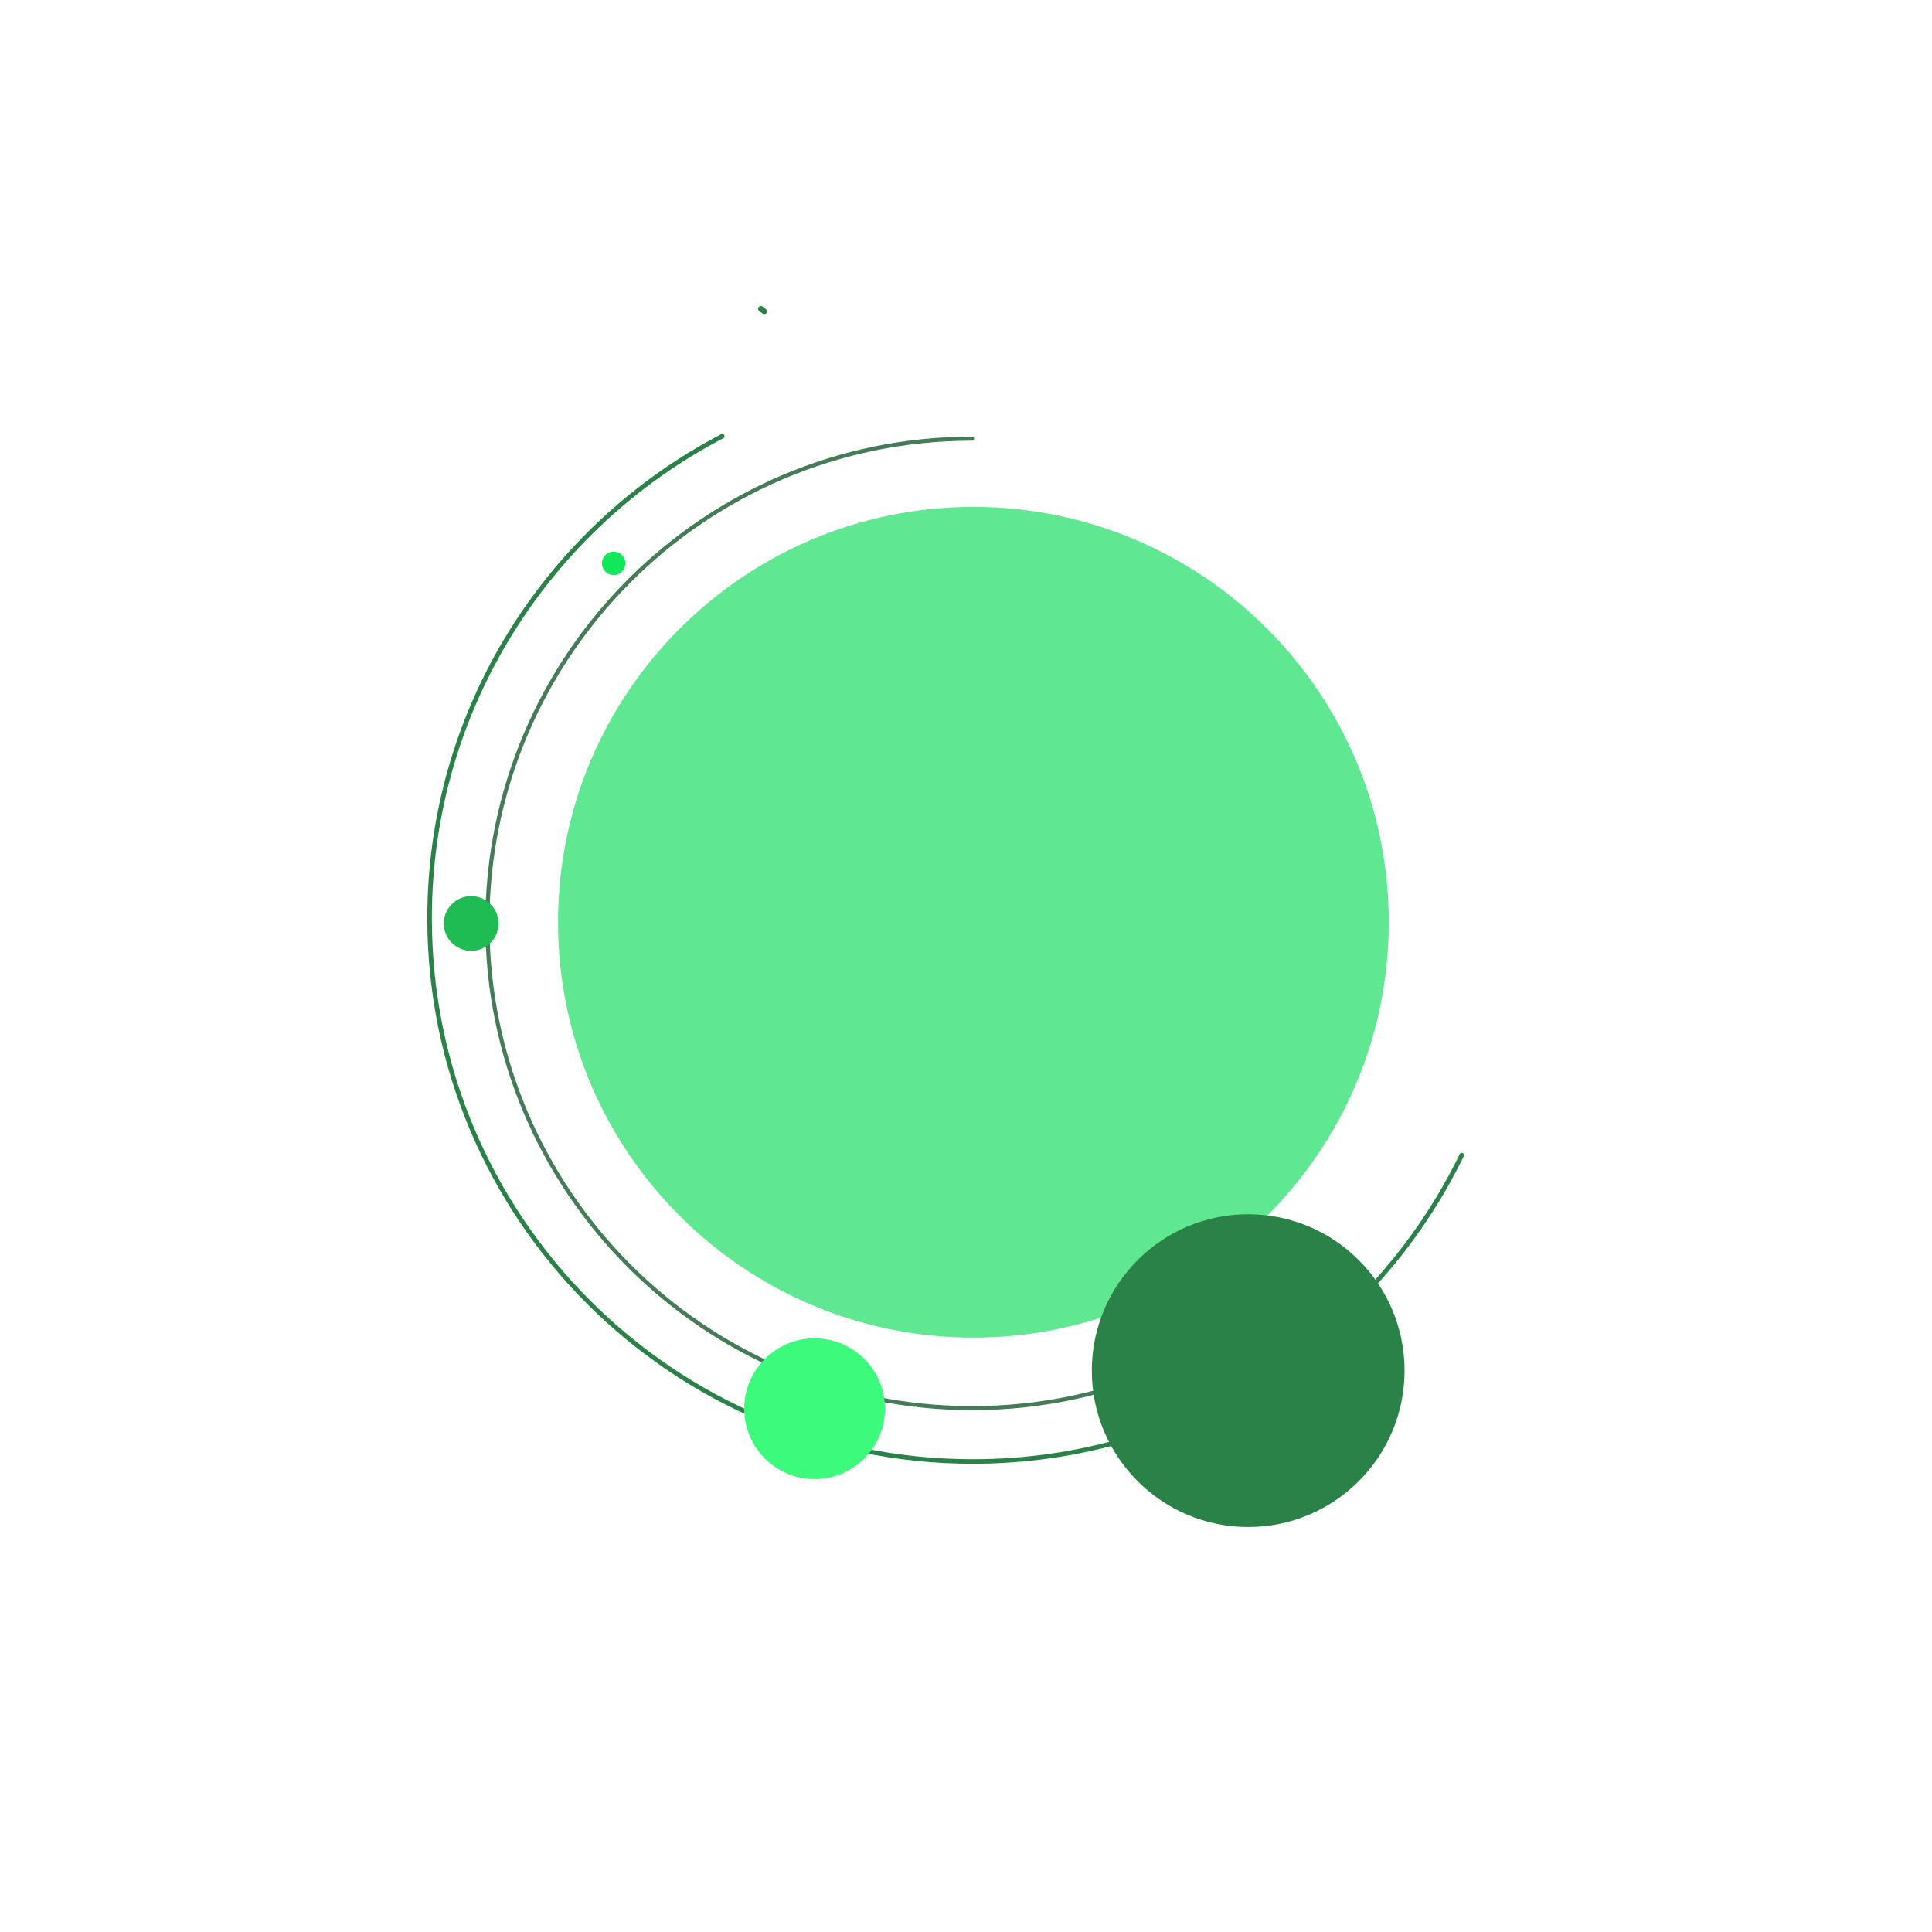
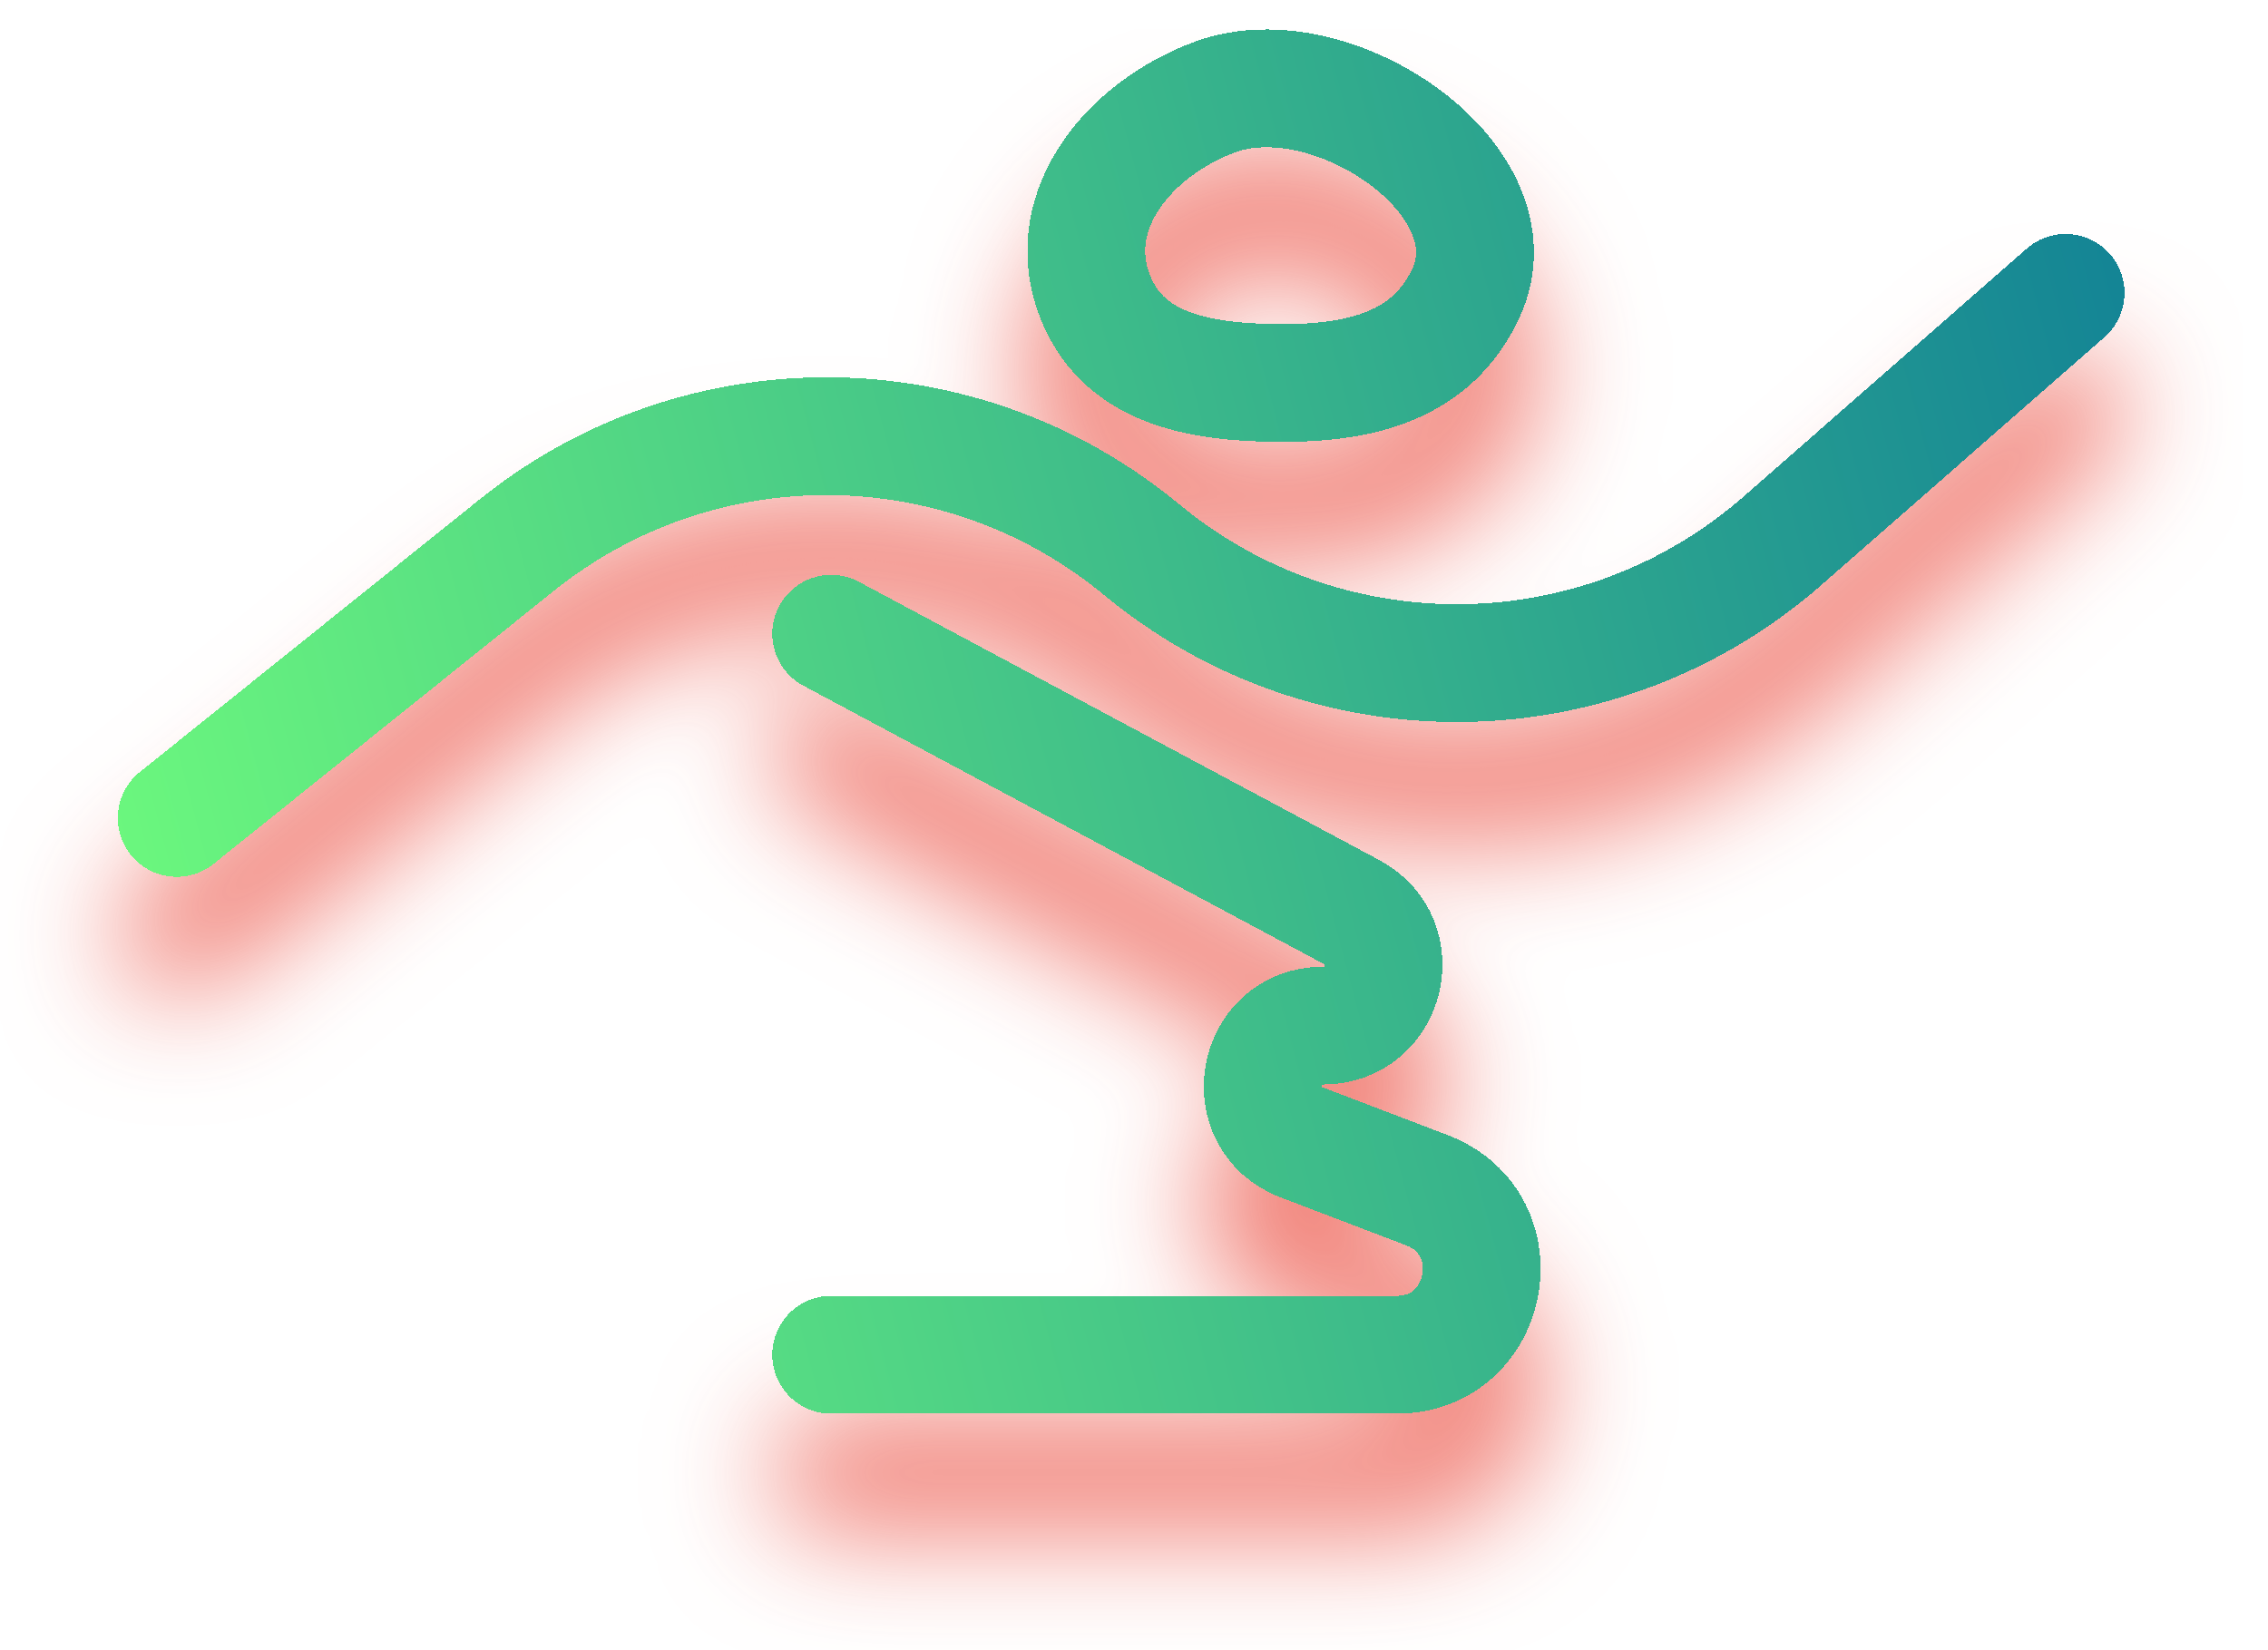
- <svg xmlns="http://www.w3.org/2000/svg" viewBox="0 0 850 850" width="850" height="850" preserveAspectRatio="xMidYMid meet" style="width: 100%; height: 100%; transform: translate3d(0px, 0px, 0px); content-visibility: visible;" id="Opener Loading">
+ <svg xmlns="http://www.w3.org/2000/svg" width="77" height="56" viewBox="0 0 77 56" fill="none">
+   <g id="Logo" filter="url(#filter0_d_194_30)">
+     <path d="M6 27.773L17.549 18.505C23.762 13.52 32.622 13.586 38.76 18.663V18.663C45.107 23.914 54.327 23.784 60.524 18.356L70.129 9.944M28.219 21.519L45.886 30.967C47.767 31.973 47.052 34.824 44.92 34.824V34.824C42.645 34.824 42.064 37.977 44.189 38.788L48.442 40.412C51.438 41.556 50.618 46 47.411 46H28.219M41.258 3.292C38.389 4.348 36.099 7.068 37.133 9.944C38.052 12.503 40.667 12.982 43.386 13.004C46.152 13.027 48.614 12.456 49.773 9.944C51.54 6.112 45.218 1.835 41.258 3.292Z" stroke="url(#paint0_linear_194_30)" stroke-width="4" stroke-miterlimit="1.095" stroke-linecap="round" stroke-linejoin="round" shape-rendering="crispEdges" />
+   </g>
  <defs>
-     <clipPath id="__lottie_element_25325">
-       <rect width="850" height="850" x="0" y="0" />
-     </clipPath>
-     <clipPath id="__lottie_element_25327">
-       <path d="M0,0 L850,0 L850,720 L0,720z" />
-     </clipPath>
-     <clipPath id="__lottie_element_25331">
-       <path d="M0,0 L550,0 L550,550 L0,550z" />
-     </clipPath>
-     <clipPath id="__lottie_element_25347">
-       <path d="M0,0 L850,0 L850,720 L0,720z" />
-     </clipPath>
-     <clipPath id="__lottie_element_25405">
-       <path d="M0,0 L550,0 L550,550 L0,550z" />
-     </clipPath>
-     <clipPath id="__lottie_element_25427">
-       <path d="M0,0 L550,0 L550,550 L0,550z" />
-     </clipPath>
-     <clipPath id="__lottie_element_25431">
-       <path d="M0,0 L550,0 L550,550 L0,550z" />
-     </clipPath>
-     <clipPath id="__lottie_element_25435">
-       <path d="M0,0 L550,0 L550,550 L0,550z" />
-     </clipPath>
+     <filter id="filter0_d_194_30" x="0" y="0.998" width="76.129" height="55.002" filterUnits="userSpaceOnUse" color-interpolation-filters="sRGB">
+       <feFlood flood-opacity="0" result="BackgroundImageFix" />
+       <feColorMatrix in="SourceAlpha" type="matrix" values="0 0 0 0 0 0 0 0 0 0 0 0 0 0 0 0 0 0 127 0" result="hardAlpha" />
+       <feOffset dy="4" />
+       <feGaussianBlur stdDeviation="2" />
+       <feComposite in2="hardAlpha" operator="out" />
+       <feColorMatrix type="matrix" values="0 0 0 0 0.918 0 0 0 0 0.263 0 0 0 0 0.208 0 0 0 0.71 0" />
+       <feBlend mode="normal" in2="BackgroundImageFix" result="effect1_dropShadow_194_30" />
+       <feBlend mode="normal" in="SourceGraphic" in2="effect1_dropShadow_194_30" result="shape" />
+     </filter>
+     <linearGradient id="paint0_linear_194_30" x1="70.129" y1="3" x2="-0.436" y2="21.657" gradientUnits="userSpaceOnUse">
+       <stop stop-color="#148595" />
+       <stop offset="1" stop-color="#6EFB7D" />
+     </linearGradient>
  </defs>
-   <g clip-path="url(#__lottie_element_25325)">
-     <g clip-path="url(#__lottie_element_25327)" transform="matrix(1.43333,0,0,1.43333,-190.1653,-78.99884)" opacity="1" style="display: none;">
-       <g transform="matrix(0,0,0,0,742.75,142.25)" opacity="1" style="display: block;">
-         <g opacity="1" transform="matrix(0.7322,0,0,0.7322,-262,-149)">
-           <path fill="rgb(43,130,72)" fill-opacity="1" d=" M0,-50 C27.595,-50 50,-27.595 50,0 C50,27.595 27.595,50 0,50 C-27.595,50 -50,27.595 -50,0 C-50,-27.595 -27.595,-50 0,-50z" />
-         </g>
-       </g>
-       <g transform="matrix(-0.000007544539,-0.000002306597,0.000002306597,-0.000007544539,281.7484,211.2483)" opacity="1" style="display: block;">
-         <g opacity="1" transform="matrix(1,0,0,1,-260.556,-148.615)">
-           <path stroke-linecap="butt" stroke-linejoin="miter" fill-opacity="0" stroke-miterlimit="4" stroke="rgb(43,130,72)" stroke-opacity="1" stroke-width="8" d=" M0,-28.256 C15.594,-28.256 28.256,-15.594 28.256,0 C28.256,15.594 15.594,28.256 0,28.256 C-15.594,28.256 -28.256,15.594 -28.256,0 C-28.256,-15.594 -15.594,-28.256 0,-28.256z" />
-         </g>
-       </g>
-       <g transform="matrix(0,0,0,0,271.7499,512.2499)" opacity="1" style="display: block;">
-         <g opacity="1" transform="matrix(1,0,0,1,-261.5,-148.5)">
-           <path stroke-linecap="butt" stroke-linejoin="miter" fill-opacity="0" stroke-miterlimit="4" stroke="rgb(43,130,72)" stroke-opacity="1" stroke-width="8" d=" M0,-24.5 C13.522,-24.5 24.5,-13.522 24.5,0 C24.5,13.522 13.522,24.5 0,24.5 C-13.522,24.5 -24.5,13.522 -24.5,0 C-24.5,-13.522 -13.522,-24.5 0,-24.5z" />
-         </g>
-       </g>
-       <g transform="matrix(0,0,0,0,119.75,360)" opacity="1" style="display: block;">
-         <g opacity="1" transform="matrix(1,0,0,1,-262,-151)">
-           <path stroke-linecap="butt" stroke-linejoin="miter" fill-opacity="0" stroke-miterlimit="4" stroke="rgb(43,130,72)" stroke-opacity="1" stroke-width="8" d=" M0,-24 C13.246,-24 24,-13.246 24,0 C24,13.246 13.246,24 0,24 C-13.246,24 -24,13.246 -24,0 C-24,-13.246 -13.246,-24 0,-24z" />
-         </g>
-       </g>
-       <g transform="matrix(0,0,0,0,811.75,385)" opacity="1" style="display: block;">
-         <g opacity="1" transform="matrix(1,0,0,1,-261.5,-149.5)">
-           <path stroke-linecap="butt" stroke-linejoin="miter" fill-opacity="0" stroke-miterlimit="4" stroke="rgb(43,130,72)" stroke-opacity="1" stroke-width="8" d=" M0,-25.5 C14.073,-25.5 25.5,-14.073 25.5,0 C25.5,14.073 14.073,25.5 0,25.5 C-14.073,25.5 -25.5,14.073 -25.5,0 C-25.5,-14.073 -14.073,-25.5 0,-25.5z" />
-         </g>
-       </g>
-       <g transform="matrix(0.4168716,-0.388739,0.388739,0.4168716,475.875,344.88)" opacity="1" style="display: block;">
-         <g opacity="1" transform="matrix(1,0,0,1,39.5,-7)">
-           <path stroke-linecap="round" stroke-linejoin="miter" fill-opacity="0" stroke-miterlimit="4" stroke="rgb(43,130,72)" stroke-opacity="1" stroke-width="4" d="M0 0" />
-         </g>
-       </g>
-       <g transform="matrix(-0.4669167,0.3269386,-0.3269386,-0.4669167,406.375,359)" opacity="1" style="display: block;">
-         <g opacity="1" transform="matrix(1,0,0,1,39.5,-7)">
-           <path stroke-linecap="round" stroke-linejoin="miter" fill-opacity="0" stroke-miterlimit="4" stroke="rgb(43,130,72)" stroke-opacity="1" stroke-width="4" d="M0 0" />
-         </g>
-       </g>
-     </g>
-     <g clip-path="url(#__lottie_element_25347)" transform="matrix(-0.2405717,1.04203,-1.04203,-0.2405717,902.3739,-3.25708)" opacity="1" style="display: block;">
-       <g transform="matrix(0,0,0,0,742.75,142.25)" opacity="1" style="display: block;">
-         <g opacity="1" transform="matrix(0.7322,0,0,0.7322,-262,-149)">
-           <path fill="rgb(43,130,72)" fill-opacity="1" d=" M0,-50 C27.595,-50 50,-27.595 50,0 C50,27.595 27.595,50 0,50 C-27.595,50 -50,27.595 -50,0 C-50,-27.595 -27.595,-50 0,-50z" />
-         </g>
-       </g>
-       <g transform="matrix(-0.000007828208,-0.000002393323,0.000002393323,-0.000007828208,281.7483,211.2482)" opacity="1" style="display: block;">
-         <g opacity="1" transform="matrix(1,0,0,1,-260.556,-148.615)">
-           <path stroke-linecap="butt" stroke-linejoin="miter" fill-opacity="0" stroke-miterlimit="4" stroke="rgb(43,130,72)" stroke-opacity="1" stroke-width="8" d=" M0,-28.256 C15.594,-28.256 28.256,-15.594 28.256,0 C28.256,15.594 15.594,28.256 0,28.256 C-15.594,28.256 -28.256,15.594 -28.256,0 C-28.256,-15.594 -15.594,-28.256 0,-28.256z" />
-         </g>
-       </g>
-       <g transform="matrix(0,0,0,0,271.7499,512.2499)" opacity="1" style="display: block;">
-         <g opacity="1" transform="matrix(1,0,0,1,-261.5,-148.5)">
-           <path stroke-linecap="butt" stroke-linejoin="miter" fill-opacity="0" stroke-miterlimit="4" stroke="rgb(43,130,72)" stroke-opacity="1" stroke-width="8" d=" M0,-24.5 C13.522,-24.5 24.5,-13.522 24.5,0 C24.5,13.522 13.522,24.5 0,24.5 C-13.522,24.5 -24.5,13.522 -24.5,0 C-24.5,-13.522 -13.522,-24.5 0,-24.5z" />
-         </g>
-       </g>
-       <g transform="matrix(0,0,0,0,119.75,360)" opacity="1" style="display: block;">
-         <g opacity="1" transform="matrix(1,0,0,1,-262,-151)">
-           <path stroke-linecap="butt" stroke-linejoin="miter" fill-opacity="0" stroke-miterlimit="4" stroke="rgb(43,130,72)" stroke-opacity="1" stroke-width="8" d=" M0,-24 C13.246,-24 24,-13.246 24,0 C24,13.246 13.246,24 0,24 C-13.246,24 -24,13.246 -24,0 C-24,-13.246 -13.246,-24 0,-24z" />
-         </g>
-       </g>
-       <g transform="matrix(0,0,0,0,811.75,385)" opacity="1" style="display: block;">
-         <g opacity="1" transform="matrix(1,0,0,1,-261.5,-149.5)">
-           <path stroke-linecap="butt" stroke-linejoin="miter" fill-opacity="0" stroke-miterlimit="4" stroke="rgb(43,130,72)" stroke-opacity="1" stroke-width="8" d=" M0,-25.5 C14.073,-25.5 25.5,-14.073 25.5,0 C25.5,14.073 14.073,25.5 0,25.5 C-14.073,25.5 -25.5,14.073 -25.5,0 C-25.5,-14.073 -14.073,-25.5 0,-25.5z" />
-         </g>
-       </g>
-       <g transform="matrix(0.4168716,-0.388739,0.388739,0.4168716,475.875,344.88)" opacity="1" style="display: block;">
-         <g opacity="1" transform="matrix(1,0,0,1,39.5,-7)">
-           <path stroke-linecap="round" stroke-linejoin="miter" fill-opacity="0" stroke-miterlimit="4" stroke="rgb(43,130,72)" stroke-opacity="1" stroke-width="4" d=" M320.348,-16.911 C320.448,-16.97 320.5,-17 320.5,-17" />
-         </g>
-       </g>
-       <g transform="matrix(-0.4669167,0.3269386,-0.3269386,-0.4669167,406.375,359)" opacity="1" style="display: block;">
-         <g opacity="1" transform="matrix(1,0,0,1,39.5,-7)">
-           <path stroke-linecap="round" stroke-linejoin="miter" fill-opacity="0" stroke-miterlimit="4" stroke="rgb(43,130,72)" stroke-opacity="1" stroke-width="4" d=" M317.862,-15.459 C319.531,-16.434 320.5,-17 320.5,-17" />
-         </g>
-       </g>
-     </g>
-     <g transform="matrix(1,0,0,1,425,425)" opacity="1" style="display: block;">
-       <g opacity="1" transform="matrix(1,0,0,1,3,-21)">
-         <path stroke-linecap="round" stroke-linejoin="miter" fill-opacity="0" stroke-miterlimit="4" stroke="rgb(43,130,72)" stroke-opacity="1" stroke-width="2" d=" M-110.238,-212.075 C-186.725,-172.2 -239,-92.155 -239,0 C-239,131.904 -131.904,239 0,239 C94.559,239 176.369,183.962 215.114,104.202" />
-       </g>
-     </g>
-     <g transform="matrix(0.89231,0,0,0.89231,425,425)" opacity="1" style="display: block;">
-       <g opacity="1" transform="matrix(1,0,0,1,3,-21)">
-         <path stroke-linecap="round" stroke-linejoin="miter" fill-opacity="0" stroke-miterlimit="4" stroke="rgb(70,123,88)" stroke-opacity="1" stroke-width="2" d=" M0,-239 C-131.904,-239 -239,-131.904 -239,0 C-239,131.904 -131.904,239 0,239 C68.596,239 130.483,210.036 174.087,163.682" />
-       </g>
-     </g>
-     <g clip-path="url(#__lottie_element_25331)" transform="matrix(1,0,0,1,150,150)" opacity="1" style="display: none;">
-       <g transform="matrix(1,0,0,1,275,275)" opacity="1" style="display: block;">
-         <g opacity="1" transform="matrix(1,0,0,1,0,0)">
-           <path stroke-linecap="butt" stroke-linejoin="miter" fill-opacity="0" stroke-miterlimit="4" stroke="rgb(95,231,145)" stroke-opacity="1" stroke-width="2" d="M0 0" />
-         </g>
-         <g opacity="1" transform="matrix(1,0,0,1,0,0)">
-           <path stroke-linecap="butt" stroke-linejoin="miter" fill-opacity="0" stroke-miterlimit="4" stroke="rgb(95,231,145)" stroke-opacity="1" stroke-width="2" d="M0 0" />
-         </g>
-         <g opacity="1" transform="matrix(0,-1,1,0,0,0)">
-           <path stroke-linecap="butt" stroke-linejoin="miter" fill-opacity="0" stroke-miterlimit="4" stroke="rgb(95,231,145)" stroke-opacity="1" stroke-width="2" d="M0 0" />
-         </g>
-         <g opacity="1" transform="matrix(0,-1,1,0,0,0)">
-           <path stroke-linecap="butt" stroke-linejoin="miter" fill-opacity="0" stroke-miterlimit="4" stroke="rgb(95,231,145)" stroke-opacity="1" stroke-width="2" d="M0 0" />
-         </g>
-         <g opacity="1" transform="matrix(-0.7071068,-0.7071068,0.7071068,-0.7071068,0,0)">
-           <path stroke-linecap="butt" stroke-linejoin="miter" fill-opacity="0" stroke-miterlimit="4" stroke="rgb(95,231,145)" stroke-opacity="1" stroke-width="2" d="M0 0" />
-         </g>
-         <g opacity="1" transform="matrix(-0.7071068,-0.7071068,0.7071068,-0.7071068,0,0)">
-           <path stroke-linecap="butt" stroke-linejoin="miter" fill-opacity="0" stroke-miterlimit="4" stroke="rgb(95,231,145)" stroke-opacity="1" stroke-width="2" d="M0 0" />
-         </g>
-         <g opacity="1" transform="matrix(-0.7313537,0.6819984,-0.6819984,-0.7313537,0,0)">
-           <path stroke-linecap="butt" stroke-linejoin="miter" fill-opacity="0" stroke-miterlimit="4" stroke="rgb(95,231,145)" stroke-opacity="1" stroke-width="2" d="M0 0" />
-         </g>
-         <g opacity="1" transform="matrix(-0.7313537,0.6819984,-0.6819984,-0.7313537,0,0)">
-           <path stroke-linecap="butt" stroke-linejoin="miter" fill-opacity="0" stroke-miterlimit="4" stroke="rgb(95,231,145)" stroke-opacity="1" stroke-width="2" d="M0 0" />
-         </g>
-       </g>
-     </g>
-     <g clip-path="url(#__lottie_element_25405)" transform="matrix(1.49455,0,0,1.49455,13.99875,13.99875)" opacity="1" style="display: none;">
-       <g transform="matrix(1,0,0,1,275,275)" opacity="1" style="display: block;">
-         <g opacity="1" transform="matrix(1,0,0,1,0,0)">
-           <path stroke-linecap="butt" stroke-linejoin="miter" fill-opacity="0" stroke-miterlimit="4" stroke="rgb(95,231,145)" stroke-opacity="1" stroke-width="2" d="M0 0" />
-         </g>
-         <g opacity="1" transform="matrix(1,0,0,1,0,0)">
-           <path stroke-linecap="butt" stroke-linejoin="miter" fill-opacity="0" stroke-miterlimit="4" stroke="rgb(95,231,145)" stroke-opacity="1" stroke-width="2" d="M0 0" />
-         </g>
-         <g opacity="1" transform="matrix(0,-1,1,0,0,0)">
-           <path stroke-linecap="butt" stroke-linejoin="miter" fill-opacity="0" stroke-miterlimit="4" stroke="rgb(95,231,145)" stroke-opacity="1" stroke-width="2" d="M0 0" />
-         </g>
-         <g opacity="1" transform="matrix(0,-1,1,0,0,0)">
-           <path stroke-linecap="butt" stroke-linejoin="miter" fill-opacity="0" stroke-miterlimit="4" stroke="rgb(95,231,145)" stroke-opacity="1" stroke-width="2" d="M0 0" />
-         </g>
-         <g opacity="1" transform="matrix(-0.7071068,-0.7071068,0.7071068,-0.7071068,0,0)">
-           <path stroke-linecap="butt" stroke-linejoin="miter" fill-opacity="0" stroke-miterlimit="4" stroke="rgb(95,231,145)" stroke-opacity="1" stroke-width="2" d="M0 0" />
-         </g>
-         <g opacity="1" transform="matrix(-0.7071068,-0.7071068,0.7071068,-0.7071068,0,0)">
-           <path stroke-linecap="butt" stroke-linejoin="miter" fill-opacity="0" stroke-miterlimit="4" stroke="rgb(95,231,145)" stroke-opacity="1" stroke-width="2" d="M0 0" />
-         </g>
-         <g opacity="1" transform="matrix(-0.7313537,0.6819984,-0.6819984,-0.7313537,0,0)">
-           <path stroke-linecap="butt" stroke-linejoin="miter" fill-opacity="0" stroke-miterlimit="4" stroke="rgb(95,231,145)" stroke-opacity="1" stroke-width="2" d="M0 0" />
-         </g>
-         <g opacity="1" transform="matrix(-0.7313537,0.6819984,-0.6819984,-0.7313537,0,0)">
-           <path stroke-linecap="butt" stroke-linejoin="miter" fill-opacity="0" stroke-miterlimit="4" stroke="rgb(95,231,145)" stroke-opacity="1" stroke-width="2" d="M0 0" />
-         </g>
-       </g>
-     </g>
-     <g transform="matrix(0.3937125,0,0,0.3937125,425,425)" opacity="1" style="display: block;">
-       <g opacity="1" transform="matrix(1,0,0,1,4,-16)">
-         <path fill="rgb(70,123,88)" fill-opacity="1" d=" M0,-172 C94.927,-172 172,-94.927 172,0 C172,94.927 94.927,172 0,172 C-94.927,172 -172,94.927 -172,0 C-172,-94.927 -94.927,-172 0,-172z" />
-       </g>
-     </g>
-     <g transform="matrix(0.4908499,0,0,0.4908499,425,428)" opacity="1" style="display: block;">
-       <g opacity="1" transform="matrix(1,0,0,1,4,-20)">
-         <path fill="rgb(255,255,255)" fill-opacity="1" d=" M0,-172 C94.927,-172 172,-94.927 172,0 C172,94.927 94.927,172 0,172 C-94.927,172 -172,94.927 -172,0 C-172,-94.927 -94.927,-172 0,-172z" />
-       </g>
-     </g>
-     <g transform="matrix(0.8235917,0,0,0.8235917,425,426)" opacity="1" style="display: block;">
-       <g opacity="1" transform="matrix(1,0,0,1,4,-20)">
-         <path fill="rgb(43,130,72)" fill-opacity="1" d=" M0,-172 C94.927,-172 172,-94.927 172,0 C172,94.927 94.927,172 0,172 C-94.927,172 -172,94.927 -172,0 C-172,-94.927 -94.927,-172 0,-172z" />
-       </g>
-     </g>
-     <g transform="matrix(0.9807957,0,0,0.9807957,425,425)" opacity="1" style="display: block;">
-       <g opacity="1" transform="matrix(1,0,0,1,4,-20)">
-         <path fill="rgb(134,253,179)" fill-opacity="1" d=" M0,-172 C94.927,-172 172,-94.927 172,0 C172,94.927 94.927,172 0,172 C-94.927,172 -172,94.927 -172,0 C-172,-94.927 -94.927,-172 0,-172z" />
-       </g>
-     </g>
-     <g transform="matrix(1.062477,0,0,1.062477,424,427)" opacity="1" style="display: block;">
-       <g opacity="1" transform="matrix(1,0,0,1,4,-20)">
-         <path fill="rgb(95,231,145)" fill-opacity="1" d=" M0,-172 C94.927,-172 172,-94.927 172,0 C172,94.927 94.927,172 0,172 C-94.927,172 -172,94.927 -172,0 C-172,-94.927 -94.927,-172 0,-172z" />
-       </g>
-     </g>
-     <g transform="matrix(0.4001341,0,0,0.4001341,438,175)" opacity="1" style="display: none;">
-       <g opacity="1" transform="matrix(1,0,0,1,4,-16)" />
-       <g opacity="1" transform="matrix(1,0,0,1,4,-16)">
-         <path fill="rgb(43,130,72)" fill-opacity="1" d=" M4,-16 M0,-172 C94.927,-172 172,-94.927 172,0 C172,94.927 94.927,172 0,172 C-94.927,172 -172,94.927 -172,0 C-172,-94.927 -94.927,-172 0,-172z" />
-       </g>
-     </g>
-     <g transform="matrix(0.03,0,0,0.03,269.858,248.3188)" opacity="1" style="display: block;">
-       <g opacity="1" transform="matrix(1,0,0,1,4,-16)" />
-       <g opacity="1" transform="matrix(1,0,0,1,4,-16)">
-         <path fill="rgb(17,232,89)" fill-opacity="1" d=" M4,-16 M0,-172 C94.927,-172 172,-94.927 172,0 C172,94.927 94.927,172 0,172 C-94.927,172 -172,94.927 -172,0 C-172,-94.927 -94.927,-172 0,-172z" />
-       </g>
-     </g>
-     <g transform="matrix(0.07,0,0,0.07,207.0077,407.4148)" opacity="1" style="display: block;">
-       <g opacity="1" transform="matrix(1,0,0,1,4,-16)" />
-       <g opacity="1" transform="matrix(1,0,0,1,4,-16)">
-         <path fill="rgb(31,187,83)" fill-opacity="1" d=" M4,-16 M0,-172 C94.927,-172 172,-94.927 172,0 C172,94.927 94.927,172 0,172 C-94.927,172 -172,94.927 -172,0 C-172,-94.927 -94.927,-172 0,-172z" />
-       </g>
-     </g>
-     <g transform="matrix(0.18,0,0,0.18,357.6684,622.649)" opacity="1" style="display: block;">
-       <g opacity="1" transform="matrix(1,0,0,1,4,-16)" />
-       <g opacity="1" transform="matrix(1,0,0,1,4,-16)">
-         <path fill="rgb(60,250,123)" fill-opacity="1" d=" M4,-16 M0,-172 C94.927,-172 172,-94.927 172,0 C172,94.927 94.927,172 0,172 C-94.927,172 -172,94.927 -172,0 C-172,-94.927 -94.927,-172 0,-172z" />
-       </g>
-     </g>
-     <g transform="matrix(0.4,0,0,0.4,547.5504,609.4188)" opacity="1" style="display: block;">
-       <g opacity="1" transform="matrix(1,0,0,1,4,-16)" />
-       <g opacity="1" transform="matrix(1,0,0,1,4,-16)">
-         <path fill="rgb(43,130,72)" fill-opacity="1" d=" M4,-16 M0,-172 C94.927,-172 172,-94.927 172,0 C172,94.927 94.927,172 0,172 C-94.927,172 -172,94.927 -172,0 C-172,-94.927 -94.927,-172 0,-172z" />
-       </g>
-     </g>
-     <g clip-path="url(#__lottie_element_25427)" transform="matrix(0.53455,0,0,0.53455,292.9987,23.99875)" opacity="1" style="display: none;">
-       <g transform="matrix(1,0,0,1,275,275)" opacity="1" style="display: block;">
-         <g opacity="1" transform="matrix(1,0,0,1,0,0)">
-           <path stroke-linecap="butt" stroke-linejoin="miter" fill-opacity="0" stroke-miterlimit="4" stroke="rgb(95,231,145)" stroke-opacity="1" stroke-width="2" d="M0 0" />
-         </g>
-         <g opacity="1" transform="matrix(1,0,0,1,0,0)">
-           <path stroke-linecap="butt" stroke-linejoin="miter" fill-opacity="0" stroke-miterlimit="4" stroke="rgb(95,231,145)" stroke-opacity="1" stroke-width="2" d="M0 0" />
-         </g>
-         <g opacity="1" transform="matrix(0,-1,1,0,0,0)">
-           <path stroke-linecap="butt" stroke-linejoin="miter" fill-opacity="0" stroke-miterlimit="4" stroke="rgb(95,231,145)" stroke-opacity="1" stroke-width="2" d="M0 0" />
-         </g>
-         <g opacity="1" transform="matrix(0,-1,1,0,0,0)">
-           <path stroke-linecap="butt" stroke-linejoin="miter" fill-opacity="0" stroke-miterlimit="4" stroke="rgb(95,231,145)" stroke-opacity="1" stroke-width="2" d="M0 0" />
-         </g>
-         <g opacity="1" transform="matrix(-0.7071068,-0.7071068,0.7071068,-0.7071068,0,0)">
-           <path stroke-linecap="butt" stroke-linejoin="miter" fill-opacity="0" stroke-miterlimit="4" stroke="rgb(95,231,145)" stroke-opacity="1" stroke-width="2" d="M0 0" />
-         </g>
-         <g opacity="1" transform="matrix(-0.7071068,-0.7071068,0.7071068,-0.7071068,0,0)">
-           <path stroke-linecap="butt" stroke-linejoin="miter" fill-opacity="0" stroke-miterlimit="4" stroke="rgb(95,231,145)" stroke-opacity="1" stroke-width="2" d="M0 0" />
-         </g>
-         <g opacity="1" transform="matrix(-0.7313537,0.6819984,-0.6819984,-0.7313537,0,0)">
-           <path stroke-linecap="butt" stroke-linejoin="miter" fill-opacity="0" stroke-miterlimit="4" stroke="rgb(95,231,145)" stroke-opacity="1" stroke-width="2" d="M0 0" />
-         </g>
-         <g opacity="1" transform="matrix(-0.7313537,0.6819984,-0.6819984,-0.7313537,0,0)">
-           <path stroke-linecap="butt" stroke-linejoin="miter" fill-opacity="0" stroke-miterlimit="4" stroke="rgb(95,231,145)" stroke-opacity="1" stroke-width="2" d="M0 0" />
-         </g>
-       </g>
-     </g>
-     <g clip-path="url(#__lottie_element_25431)" transform="matrix(0.5208495,-0.1202476,0.1202476,0.5208495,263.6983,60.83447)" opacity="1" style="display: none;">
-       <g transform="matrix(1,0,0,1,275,275)" opacity="1" style="display: block;">
-         <g opacity="1" transform="matrix(1,0,0,1,0,0)">
-           <path stroke-linecap="butt" stroke-linejoin="miter" fill-opacity="0" stroke-miterlimit="4" stroke="rgb(95,231,145)" stroke-opacity="1" stroke-width="2" d="M0 0" />
-         </g>
-         <g opacity="1" transform="matrix(1,0,0,1,0,0)">
-           <path stroke-linecap="butt" stroke-linejoin="miter" fill-opacity="0" stroke-miterlimit="4" stroke="rgb(95,231,145)" stroke-opacity="1" stroke-width="2" d="M0 0" />
-         </g>
-         <g opacity="1" transform="matrix(0,-1,1,0,0,0)">
-           <path stroke-linecap="butt" stroke-linejoin="miter" fill-opacity="0" stroke-miterlimit="4" stroke="rgb(95,231,145)" stroke-opacity="1" stroke-width="2" d="M0 0" />
-         </g>
-         <g opacity="1" transform="matrix(0,-1,1,0,0,0)">
-           <path stroke-linecap="butt" stroke-linejoin="miter" fill-opacity="0" stroke-miterlimit="4" stroke="rgb(95,231,145)" stroke-opacity="1" stroke-width="2" d="M0 0" />
-         </g>
-         <g opacity="1" transform="matrix(-0.7071068,-0.7071068,0.7071068,-0.7071068,0,0)">
-           <path stroke-linecap="butt" stroke-linejoin="miter" fill-opacity="0" stroke-miterlimit="4" stroke="rgb(95,231,145)" stroke-opacity="1" stroke-width="2" d="M0 0" />
-         </g>
-         <g opacity="1" transform="matrix(-0.7071068,-0.7071068,0.7071068,-0.7071068,0,0)">
-           <path stroke-linecap="butt" stroke-linejoin="miter" fill-opacity="0" stroke-miterlimit="4" stroke="rgb(95,231,145)" stroke-opacity="1" stroke-width="2" d="M0 0" />
-         </g>
-         <g opacity="1" transform="matrix(-0.7313537,0.6819984,-0.6819984,-0.7313537,0,0)">
-           <path stroke-linecap="butt" stroke-linejoin="miter" fill-opacity="0" stroke-miterlimit="4" stroke="rgb(95,231,145)" stroke-opacity="1" stroke-width="2" d="M0 0" />
-         </g>
-         <g opacity="1" transform="matrix(-0.7313537,0.6819984,-0.6819984,-0.7313537,0,0)">
-           <path stroke-linecap="butt" stroke-linejoin="miter" fill-opacity="0" stroke-miterlimit="4" stroke="rgb(95,231,145)" stroke-opacity="1" stroke-width="2" d="M0 0" />
-         </g>
-       </g>
-     </g>
-     <g clip-path="url(#__lottie_element_25435)" transform="matrix(0.4719796,-0.250956,0.250956,0.4719796,241.1927,110.2185)" opacity="1" style="display: none;">
-       <g transform="matrix(1,0,0,1,275,275)" opacity="1" style="display: block;">
-         <g opacity="1" transform="matrix(1,0,0,1,0,0)">
-           <path stroke-linecap="butt" stroke-linejoin="miter" fill-opacity="0" stroke-miterlimit="4" stroke="rgb(95,231,145)" stroke-opacity="1" stroke-width="2" d="M0 0" />
-         </g>
-         <g opacity="1" transform="matrix(1,0,0,1,0,0)">
-           <path stroke-linecap="butt" stroke-linejoin="miter" fill-opacity="0" stroke-miterlimit="4" stroke="rgb(95,231,145)" stroke-opacity="1" stroke-width="2" d="M0 0" />
-         </g>
-         <g opacity="1" transform="matrix(0,-1,1,0,0,0)">
-           <path stroke-linecap="butt" stroke-linejoin="miter" fill-opacity="0" stroke-miterlimit="4" stroke="rgb(95,231,145)" stroke-opacity="1" stroke-width="2" d="M0 0" />
-         </g>
-         <g opacity="1" transform="matrix(0,-1,1,0,0,0)">
-           <path stroke-linecap="butt" stroke-linejoin="miter" fill-opacity="0" stroke-miterlimit="4" stroke="rgb(95,231,145)" stroke-opacity="1" stroke-width="2" d="M0 0" />
-         </g>
-         <g opacity="1" transform="matrix(-0.7071068,-0.7071068,0.7071068,-0.7071068,0,0)">
-           <path stroke-linecap="butt" stroke-linejoin="miter" fill-opacity="0" stroke-miterlimit="4" stroke="rgb(95,231,145)" stroke-opacity="1" stroke-width="2" d="M0 0" />
-         </g>
-         <g opacity="1" transform="matrix(-0.7071068,-0.7071068,0.7071068,-0.7071068,0,0)">
-           <path stroke-linecap="butt" stroke-linejoin="miter" fill-opacity="0" stroke-miterlimit="4" stroke="rgb(95,231,145)" stroke-opacity="1" stroke-width="2" d="M0 0" />
-         </g>
-         <g opacity="1" transform="matrix(-0.7313537,0.6819984,-0.6819984,-0.7313537,0,0)">
-           <path stroke-linecap="butt" stroke-linejoin="miter" fill-opacity="0" stroke-miterlimit="4" stroke="rgb(95,231,145)" stroke-opacity="1" stroke-width="2" d="M0 0" />
-         </g>
-         <g opacity="1" transform="matrix(-0.7313537,0.6819984,-0.6819984,-0.7313537,0,0)">
-           <path stroke-linecap="butt" stroke-linejoin="miter" fill-opacity="0" stroke-miterlimit="4" stroke="rgb(95,231,145)" stroke-opacity="1" stroke-width="2" d="M0 0" />
-         </g>
-       </g>
-     </g>
-   </g>
</svg>
